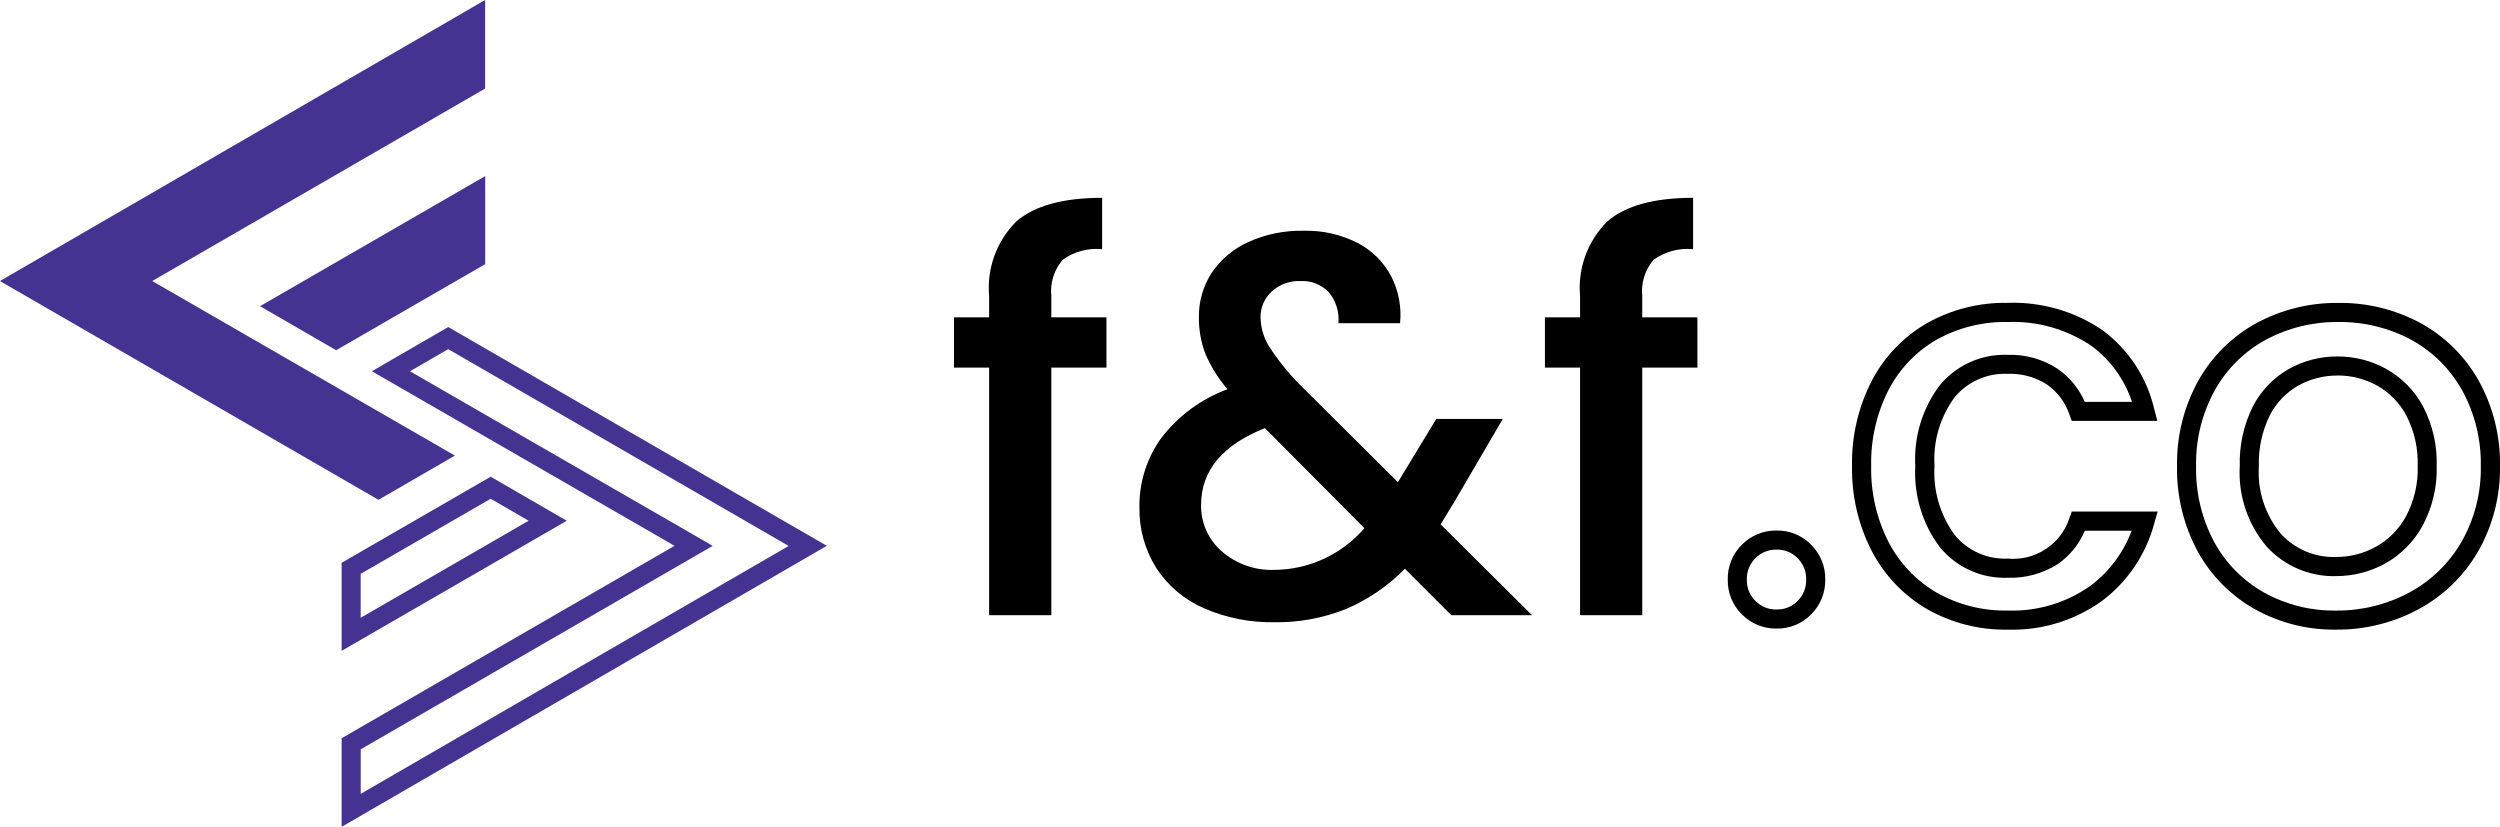
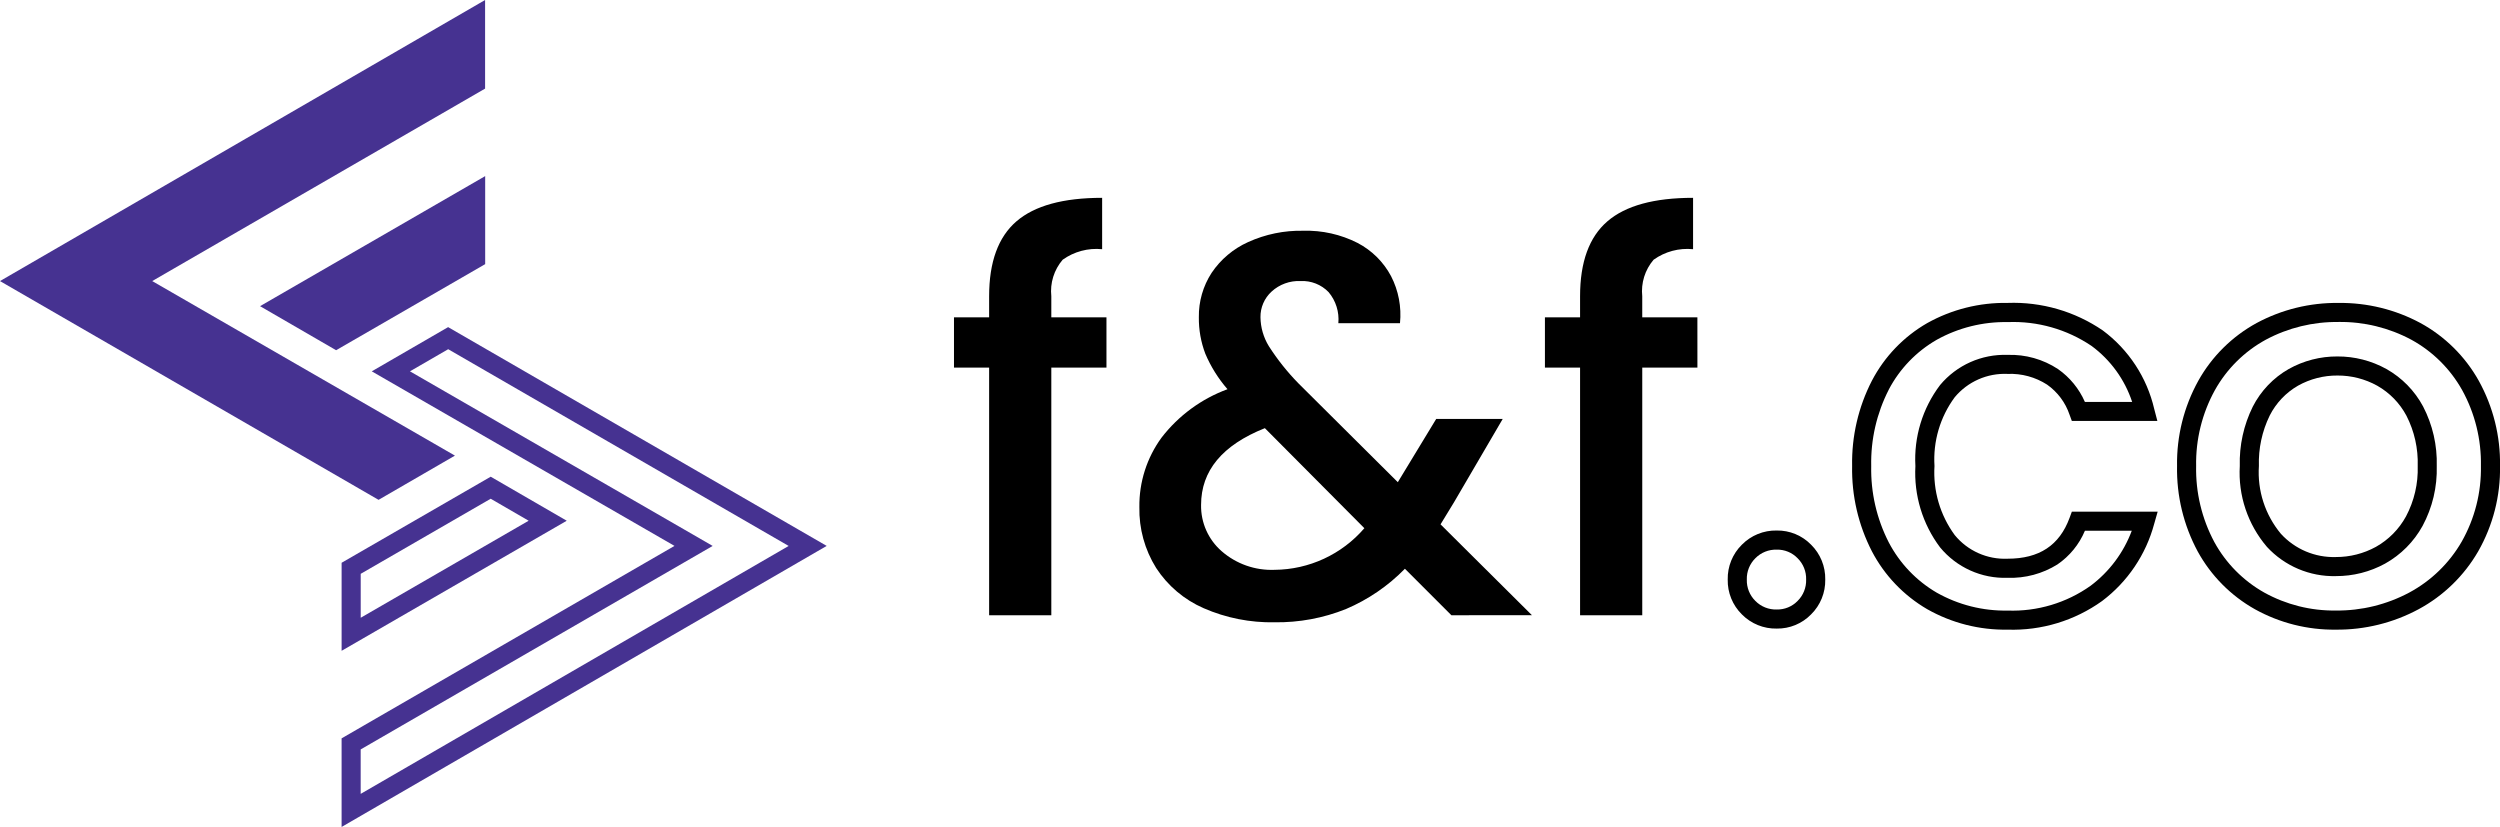
- <svg xmlns="http://www.w3.org/2000/svg" width="151.16" height="50" viewBox="0 0 151.16 50">
+ <svg xmlns="http://www.w3.org/2000/svg" width="211.623" height="70" viewBox="0 0 211.623 70">
  <defs>
    <style>.a{fill:#463291;}</style>
  </defs>
  <g transform="translate(12562.002 16354.004)">
    <g transform="translate(-12562.002 -16354.004)">
-       <path class="a" d="M-4018.3-2521.353l4.6,2.663,9.014-5.205v-5.323Z" transform="translate(4034.023 2539.866)" />
-       <path class="a" d="M-4397.779-2806.07v5.355l-20.128,11.637,18.3,10.555-4.618,2.673-22.89-13.228Z" transform="translate(4427.111 2806.07)" />
-       <path class="a" d="M-3881.095-2055.312l-7.859,4.539v2.657l10.154-5.867-2.294-1.329m0-1.333,4.6,2.663-13.612,7.865v-5.323Z" transform="translate(3910.762 2085.469)" />
-       <path class="a" d="M-3888.846-2263.562l25.873-14.989-20.586-11.9-2.311,1.338,16.574,9.557,1.731,1-1.73,1-19.552,11.3v2.688m-1.154,2v-5.355l20.128-11.636-18.3-10.555,4.617-2.673,22.89,13.228Z" transform="translate(3910.658 2311.561)" />
+       <path class="a" d="M-4018.3-2518.208l6.438,3.729,12.619-7.287v-7.452Z" transform="translate(4040.313 2544.125)" />
+       <path class="a" d="M-4386.047-2806.07v7.5l-28.179,16.292,25.626,14.776-6.465,3.743-32.046-18.519Z" transform="translate(4427.11 2806.07)" />
+       <path class="a" d="M-3877.49-2054.779l-11,6.354v3.72l14.215-8.214-3.212-1.861m0-1.866,6.437,3.728-19.057,11.01v-7.452Z" transform="translate(3919.024 2096.998)" />
+       <path class="a" d="M-3888.385-2252.275l36.223-20.984-28.82-16.654-3.236,1.873,23.2,13.38,2.423,1.4-2.422,1.4-27.373,15.825v3.763m-1.615,2.8v-7.5l28.179-16.291-25.625-14.777,6.463-3.742,32.046,18.52Z" transform="translate(3918.921 2319.473)" />
    </g>
-     <g transform="translate(-12504.32 -16342.043)">
-       <path d="M-1758.941-1501.765h-3.334v14.973h-3.76v-14.973h-2.125v-3.04h2.125v-1.275a5.67,5.67,0,0,1,1.651-4.528q1.651-1.422,5.182-1.422v3.106a3.5,3.5,0,0,0-2.386.638,2.922,2.922,0,0,0-.687,2.207v1.275h3.334Z" transform="translate(1768.16 1512.03)" />
-       <path d="M-1457.763-1436.931l-2.812-2.812a11,11,0,0,1-3.563,2.436,11.162,11.162,0,0,1-4.315.8,10.217,10.217,0,0,1-4.283-.85,6.536,6.536,0,0,1-2.877-2.436,6.677,6.677,0,0,1-1.014-3.678,6.972,6.972,0,0,1,1.34-4.2,8.926,8.926,0,0,1,3.988-2.926,8.093,8.093,0,0,1-1.34-2.141,5.993,5.993,0,0,1-.392-2.207,4.8,4.8,0,0,1,.768-2.681,5.26,5.26,0,0,1,2.207-1.864,7.659,7.659,0,0,1,3.335-.687,6.809,6.809,0,0,1,3.286.736,4.815,4.815,0,0,1,2.027,2.01,5.086,5.086,0,0,1,.54,2.844h-3.727a2.558,2.558,0,0,0-.589-1.88,2.207,2.207,0,0,0-1.7-.67,2.431,2.431,0,0,0-1.749.638,2.061,2.061,0,0,0-.67,1.553,3.433,3.433,0,0,0,.507,1.749,14.043,14.043,0,0,0,1.782,2.239l6.015,5.983,2.321-3.825h4.021l-2.942,5.035-.817,1.34,5.525,5.492Zm-5.263-5.264-6.015-6.048q-3.858,1.537-3.858,4.642a3.623,3.623,0,0,0,1.242,2.8,4.583,4.583,0,0,0,3.2,1.128,7.235,7.235,0,0,0,5.427-2.517Z" transform="translate(1487.84 1462.169)" />
-       <path d="M-829.919-1501.765h-3.335v14.973h-3.76v-14.973h-2.125v-3.04h2.125v-1.275a5.67,5.67,0,0,1,1.651-4.528q1.651-1.422,5.182-1.422v3.106a3.5,3.5,0,0,0-2.387.638,2.924,2.924,0,0,0-.687,2.207v1.275h3.335Z" transform="translate(874.87 1512.03)" />
-       <path d="M-548.8-983.049a2.877,2.877,0,0,1-2.108-.856h0a2.877,2.877,0,0,1-.856-2.108,2.877,2.877,0,0,1,.856-2.108,2.877,2.877,0,0,1,2.108-.856,2.838,2.838,0,0,1,2.075.856,2.878,2.878,0,0,1,.856,2.108,2.877,2.877,0,0,1-.856,2.108A2.838,2.838,0,0,1-548.8-983.049Zm0-4.773a1.738,1.738,0,0,0-1.292.518,1.738,1.738,0,0,0-.518,1.292,1.738,1.738,0,0,0,.518,1.292h0a1.739,1.739,0,0,0,1.292.517,1.7,1.7,0,0,0,1.259-.517,1.739,1.739,0,0,0,.518-1.292,1.738,1.738,0,0,0-.518-1.292A1.7,1.7,0,0,0-548.8-987.822Z" transform="translate(598.549 1009.094)" />
-       <path d="M-346.864-1327.069a9.536,9.536,0,0,1-4.867-1.239,8.733,8.733,0,0,1-3.341-3.5,10.821,10.821,0,0,1-1.2-5.159,10.821,10.821,0,0,1,1.2-5.16h0a8.628,8.628,0,0,1,3.344-3.481,9.641,9.641,0,0,1,4.864-1.221,9.584,9.584,0,0,1,5.749,1.663,8.245,8.245,0,0,1,3.113,4.751l.189.723h-5.172l-.138-.379a3.659,3.659,0,0,0-1.357-1.817,4.1,4.1,0,0,0-2.383-.648,3.928,3.928,0,0,0-3.2,1.412,6.328,6.328,0,0,0-1.222,4.157,6.394,6.394,0,0,0,1.224,4.176,3.909,3.909,0,0,0,3.2,1.426,3.581,3.581,0,0,0,3.741-2.467l.139-.378h5.188l-.21.735a8.651,8.651,0,0,1-3.151,4.667A9.285,9.285,0,0,1-346.864-1327.069Zm-7.19-14.51a9.686,9.686,0,0,0-1.06,4.615,9.685,9.685,0,0,0,1.06,4.615,7.6,7.6,0,0,0,2.9,3.043,8.4,8.4,0,0,0,4.287,1.082,8.16,8.16,0,0,0,5.015-1.5,7.387,7.387,0,0,0,2.488-3.326h-2.833a4.639,4.639,0,0,1-1.663,2.037,5.343,5.343,0,0,1-3.008.807,5.063,5.063,0,0,1-4.089-1.843,7.494,7.494,0,0,1-1.49-4.912,7.427,7.427,0,0,1,1.492-4.9,5.083,5.083,0,0,1,4.087-1.824,5.218,5.218,0,0,1,3.043.855,4.756,4.756,0,0,1,1.627,1.989h2.854a6.9,6.9,0,0,0-2.453-3.386,8.463,8.463,0,0,0-5.072-1.443,8.5,8.5,0,0,0-4.29,1.068A7.493,7.493,0,0,0-354.054-1341.579Z" transform="translate(410.571 1353.179)" />
-       <path d="M164.178-1327.069a9.833,9.833,0,0,1-4.893-1.235h0a8.939,8.939,0,0,1-3.457-3.491,10.474,10.474,0,0,1-1.25-5.168,10.286,10.286,0,0,1,1.285-5.157,8.962,8.962,0,0,1,3.526-3.49,10.194,10.194,0,0,1,4.952-1.215,10.2,10.2,0,0,1,4.952,1.215,8.968,8.968,0,0,1,3.526,3.49,10.29,10.29,0,0,1,1.285,5.157,10.083,10.083,0,0,1-1.321,5.162,9.208,9.208,0,0,1-3.607,3.5A10.367,10.367,0,0,1,164.178-1327.069Zm.163-18.6a9.054,9.054,0,0,0-4.4,1.073,7.824,7.824,0,0,0-3.077,3.048,9.149,9.149,0,0,0-1.134,4.586,9.338,9.338,0,0,0,1.1,4.606,7.8,7.8,0,0,0,3.016,3.048h0a8.7,8.7,0,0,0,4.326,1.086,9.226,9.226,0,0,0,4.449-1.091,8.072,8.072,0,0,0,3.161-3.069,8.947,8.947,0,0,0,1.163-4.58,9.152,9.152,0,0,0-1.134-4.586,7.83,7.83,0,0,0-3.077-3.049,9.056,9.056,0,0,0-4.4-1.073Zm-.163,15.365a5.491,5.491,0,0,1-4.164-1.768,6.9,6.9,0,0,1-1.644-4.89,7.608,7.608,0,0,1,.786-3.589,5.49,5.49,0,0,1,2.173-2.276,5.957,5.957,0,0,1,2.946-.76,6.051,6.051,0,0,1,2.96.758,5.673,5.673,0,0,1,2.22,2.268,7.358,7.358,0,0,1,.824,3.6,7.217,7.217,0,0,1-.861,3.621,5.825,5.825,0,0,1-2.268,2.28h0A6.142,6.142,0,0,1,164.178-1330.306Zm.1-12.129a4.817,4.817,0,0,0-2.383.613,4.355,4.355,0,0,0-1.717,1.81,6.48,6.48,0,0,0-.652,3.048,5.8,5.8,0,0,0,1.331,4.1,4.323,4.323,0,0,0,3.323,1.4,5,5,0,0,0,2.421-.616h0a4.688,4.688,0,0,0,1.819-1.839,6.088,6.088,0,0,0,.709-3.048,6.229,6.229,0,0,0-.68-3.039,4.537,4.537,0,0,0-1.769-1.818,4.91,4.91,0,0,0-2.4-.615Z" transform="translate(-80.627 1353.179)" />
+     <g transform="translate(-12481.248 -16337.258)">
+       <path d="M-1755.253-1497.659h-4.668v20.962h-5.264v-20.962h-2.975v-4.256h2.975v-1.785q0-4.348,2.311-6.339t7.255-1.991v4.348a4.9,4.9,0,0,0-3.341.892,4.092,4.092,0,0,0-.961,3.09v1.785h4.668Z" transform="translate(1768.16 1512.03)" />
+       <path d="M-1450.218-1427.633l-3.936-3.936a15.394,15.394,0,0,1-4.989,3.41,15.627,15.627,0,0,1-6.042,1.122,14.305,14.305,0,0,1-6-1.19,9.151,9.151,0,0,1-4.028-3.41,9.348,9.348,0,0,1-1.419-5.149,9.761,9.761,0,0,1,1.876-5.881,12.5,12.5,0,0,1,5.584-4.1,11.332,11.332,0,0,1-1.876-3,8.39,8.39,0,0,1-.549-3.09,6.713,6.713,0,0,1,1.076-3.753,7.364,7.364,0,0,1,3.089-2.609,10.723,10.723,0,0,1,4.668-.961,9.534,9.534,0,0,1,4.6,1.03,6.742,6.742,0,0,1,2.838,2.815,7.121,7.121,0,0,1,.755,3.982h-5.218a3.58,3.58,0,0,0-.824-2.631,3.089,3.089,0,0,0-2.38-.939,3.4,3.4,0,0,0-2.449.893,2.886,2.886,0,0,0-.939,2.174,4.806,4.806,0,0,0,.71,2.449,19.658,19.658,0,0,0,2.494,3.135l8.422,8.376,3.25-5.355h5.63l-4.119,7.048-1.144,1.876,7.735,7.689Zm-7.369-7.369-8.422-8.468q-5.4,2.152-5.4,6.5a5.073,5.073,0,0,0,1.739,3.913,6.416,6.416,0,0,0,4.485,1.579,10.13,10.13,0,0,0,7.6-3.524Z" transform="translate(1492.325 1462.967)" />
+       <path d="M-826.231-1497.659H-830.9v20.962h-5.264v-20.962h-2.975v-4.256h2.975v-1.785q0-4.348,2.311-6.339t7.254-1.991v4.348a4.9,4.9,0,0,0-3.341.892,4.094,4.094,0,0,0-.961,3.09v1.785h4.668Z" transform="translate(889.162 1512.03)" />
+       <path d="M-547.616-980.678a4.027,4.027,0,0,1-2.951-1.2h0a4.027,4.027,0,0,1-1.2-2.951,4.027,4.027,0,0,1,1.2-2.951,4.028,4.028,0,0,1,2.951-1.2,3.972,3.972,0,0,1,2.905,1.2,4.028,4.028,0,0,1,1.2,2.951,4.027,4.027,0,0,1-1.2,2.951A3.973,3.973,0,0,1-547.616-980.678Zm0-6.682a2.433,2.433,0,0,0-1.809.725,2.434,2.434,0,0,0-.725,1.809,2.434,2.434,0,0,0,.725,1.809h0a2.434,2.434,0,0,0,1.809.724,2.38,2.38,0,0,0,1.763-.724,2.434,2.434,0,0,0,.724-1.809,2.434,2.434,0,0,0-.724-1.809A2.38,2.38,0,0,0-547.616-987.361Z" transform="translate(617.263 1017.141)" />
+       <path d="M-343.1-1319.167a13.351,13.351,0,0,1-6.814-1.735,12.226,12.226,0,0,1-4.677-4.894,15.15,15.15,0,0,1-1.675-7.223,15.15,15.15,0,0,1,1.675-7.224h0a12.079,12.079,0,0,1,4.681-4.874,13.5,13.5,0,0,1,6.81-1.709,13.419,13.419,0,0,1,8.049,2.328,11.543,11.543,0,0,1,4.358,6.651l.265,1.012h-7.24l-.194-.53a5.123,5.123,0,0,0-1.9-2.544,5.733,5.733,0,0,0-3.337-.907,5.5,5.5,0,0,0-4.484,1.977,8.86,8.86,0,0,0-1.711,5.82,8.951,8.951,0,0,0,1.713,5.846,5.472,5.472,0,0,0,4.482,2c2.669,0,4.383-1.13,5.238-3.453l.195-.529h7.264l-.294,1.03a12.111,12.111,0,0,1-4.411,6.534A13,13,0,0,1-343.1-1319.167Zm-10.066-20.313a13.56,13.56,0,0,0-1.484,6.462,13.559,13.559,0,0,0,1.484,6.461,10.637,10.637,0,0,0,4.065,4.26,11.76,11.76,0,0,0,6,1.515,11.424,11.424,0,0,0,7.022-2.1,10.341,10.341,0,0,0,3.484-4.656h-3.966a6.5,6.5,0,0,1-2.328,2.852,7.48,7.48,0,0,1-4.211,1.13,7.088,7.088,0,0,1-5.725-2.581,10.492,10.492,0,0,1-2.085-6.877,10.4,10.4,0,0,1,2.088-6.858,7.116,7.116,0,0,1,5.722-2.554,7.306,7.306,0,0,1,4.261,1.2,6.659,6.659,0,0,1,2.278,2.784h4a9.656,9.656,0,0,0-3.434-4.74,11.848,11.848,0,0,0-7.1-2.02,11.9,11.9,0,0,0-6.006,1.495A10.49,10.49,0,0,0-353.169-1339.48Z" transform="translate(432.293 1355.721)" />
+       <path d="M168.018-1319.167a13.766,13.766,0,0,1-6.85-1.729h0a12.516,12.516,0,0,1-4.84-4.887,14.664,14.664,0,0,1-1.75-7.236,14.4,14.4,0,0,1,1.8-7.219,12.546,12.546,0,0,1,4.937-4.886,14.272,14.272,0,0,1,6.933-1.7,14.275,14.275,0,0,1,6.932,1.7,12.554,12.554,0,0,1,4.937,4.886,14.407,14.407,0,0,1,1.8,7.219,14.116,14.116,0,0,1-1.85,7.227,12.89,12.89,0,0,1-5.05,4.9A14.512,14.512,0,0,1,168.018-1319.167Zm.229-26.043a12.673,12.673,0,0,0-6.158,1.5,10.953,10.953,0,0,0-4.308,4.268,12.808,12.808,0,0,0-1.588,6.42,13.072,13.072,0,0,0,1.545,6.448,10.921,10.921,0,0,0,4.222,4.267h0a12.175,12.175,0,0,0,6.057,1.521,12.916,12.916,0,0,0,6.229-1.527,11.3,11.3,0,0,0,4.425-4.3,12.526,12.526,0,0,0,1.629-6.412,12.812,12.812,0,0,0-1.588-6.42,10.962,10.962,0,0,0-4.308-4.268,12.678,12.678,0,0,0-6.157-1.5Zm-.229,21.511a7.688,7.688,0,0,1-5.83-2.475,9.656,9.656,0,0,1-2.3-6.845,10.652,10.652,0,0,1,1.1-5.024,7.686,7.686,0,0,1,3.042-3.187,8.339,8.339,0,0,1,4.125-1.064,8.473,8.473,0,0,1,4.144,1.062,7.943,7.943,0,0,1,3.108,3.176,10.3,10.3,0,0,1,1.154,5.038,10.1,10.1,0,0,1-1.2,5.069,8.155,8.155,0,0,1-3.175,3.192h0A8.6,8.6,0,0,1,168.018-1323.7Zm.137-16.98a6.743,6.743,0,0,0-3.336.858,6.1,6.1,0,0,0-2.4,2.534,9.073,9.073,0,0,0-.913,4.268,8.119,8.119,0,0,0,1.864,5.74,6.053,6.053,0,0,0,4.652,1.965,7.006,7.006,0,0,0,3.389-.862h0a6.564,6.564,0,0,0,2.546-2.575,8.523,8.523,0,0,0,.992-4.268,8.722,8.722,0,0,0-.951-4.254,6.351,6.351,0,0,0-2.476-2.545,6.877,6.877,0,0,0-3.362-.861Z" transform="translate(-51.046 1355.721)" />
    </g>
  </g>
</svg>
